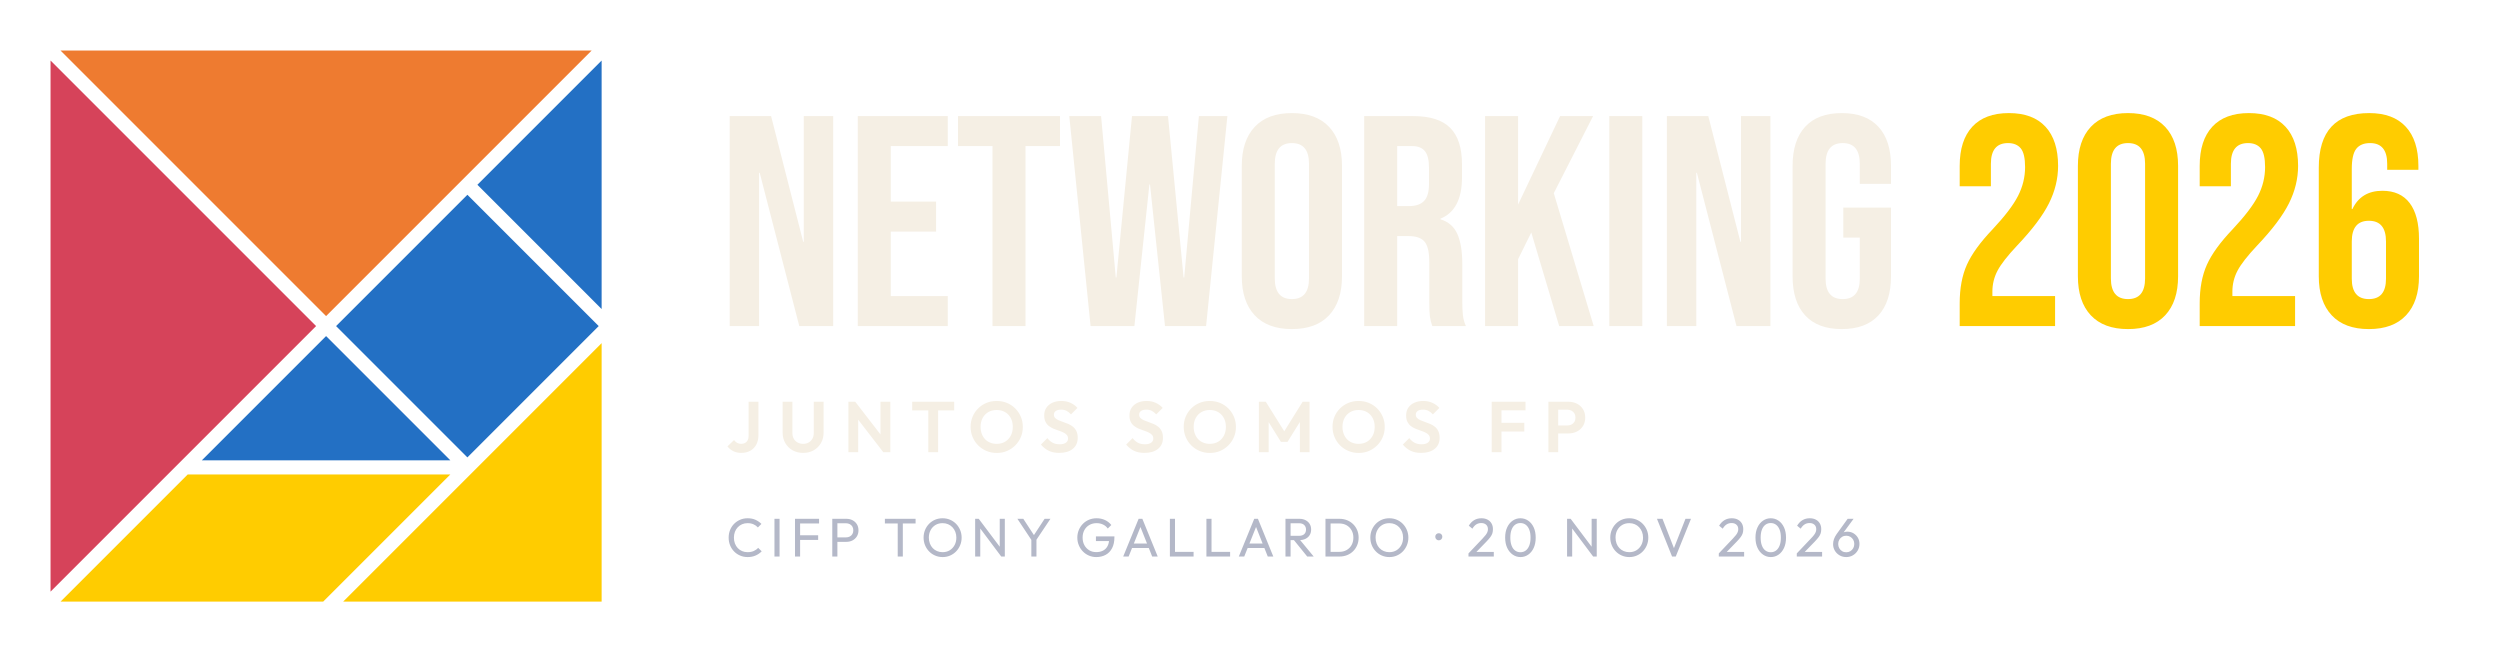
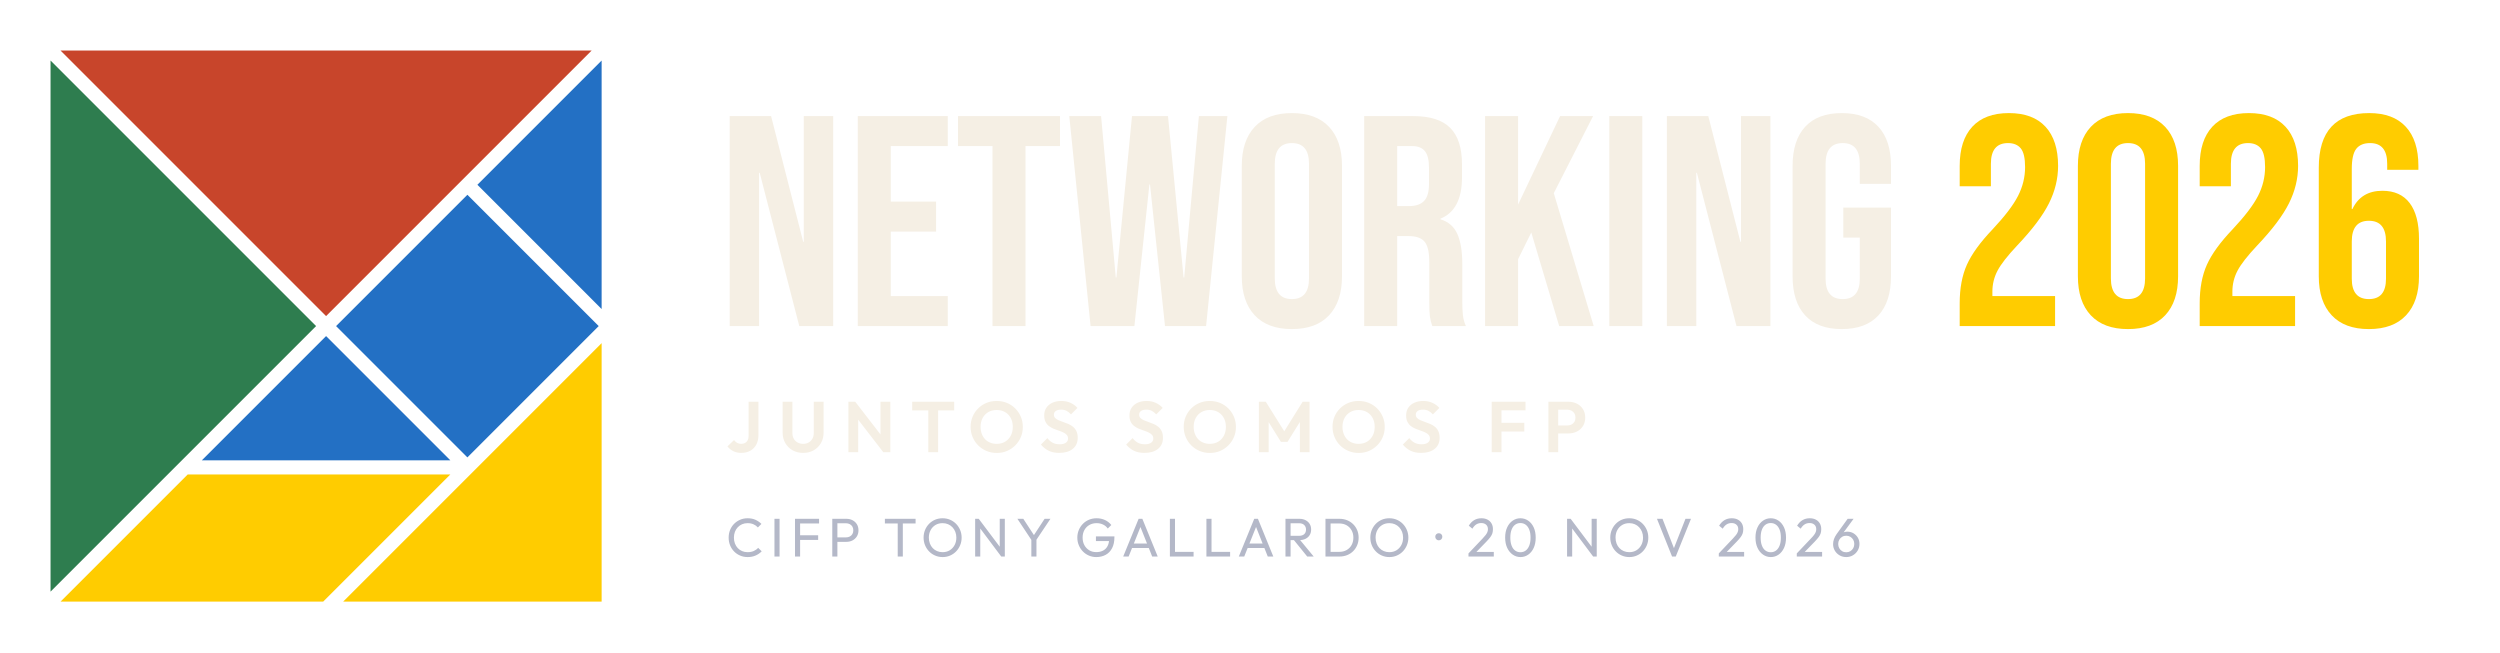
<svg xmlns="http://www.w3.org/2000/svg" viewBox="0 0 1150 300" role="img" aria-label="Networking 2026 — Juntos somos FP">
  <g transform="translate(20 20) scale(0.65)">
-     <polygon points="12.07,5 387.93,5 200,192.93" fill="#ee7b30" data-pieza="ideas" />
-     <polygon points="5,12.07 192.93,200 5,387.93" fill="#d6435a" data-pieza="proyectos" />
+     <polygon points="12.07,5 387.93,5 200,192.93" fill="#c8452b" data-pieza="ideas" />
+     <polygon points="5,12.07 192.93,200 5,387.93" fill="#2e7d4f" data-pieza="proyectos" />
    <polygon points="395,12.07 395,187.93 307.07,100" fill="#2370c4" data-pieza="territorio" />
    <polygon points="207.07,200 300,107.07 392.93,200 300,292.93" fill="#2370c4" data-pieza="conexiones" />
    <polygon points="200,207.07 287.93,295 112.07,295" fill="#2370c4" data-pieza="personas" />
    <polygon points="12.07,395 102.07,305 287.93,305 197.93,395" fill="#ffcc00" data-pieza="futuro" />
    <polygon points="395,212.07 395,395 212.07,395" fill="#ffcc00" data-pieza="empresa" />
  </g>
  <path fill="#f5efe4" d="M335.66 150L335.66 53.40L354.70 53.40L369.47 111.22L369.74 111.22L369.74 53.40L383.27 53.40L383.27 150L367.67 150L349.46 79.48L349.18 79.48L349.18 150L335.66 150ZM394.58 150L394.58 53.40L435.98 53.40L435.98 67.20L409.76 67.20L409.76 92.73L430.60 92.73L430.60 106.53L409.76 106.53L409.76 136.20L435.98 136.20L435.98 150L394.58 150ZM456.55 150L456.55 67.20L440.68 67.20L440.68 53.40L487.60 53.40L487.60 67.20L471.73 67.20L471.73 150L456.55 150ZM501.67 150L491.87 53.40L506.50 53.40L513.26 127.64L513.54 127.64L520.72 53.40L537.28 53.40L544.45 127.64L544.73 127.64L551.49 53.40L564.60 53.40L554.80 150L535.90 150L529.00 84.86L528.72 84.86L521.82 150L501.67 150ZM594.27 151.38Q583.09 151.38 577.16 145.03Q571.22 138.68 571.22 127.09L571.22 127.09L571.22 76.31Q571.22 64.72 577.16 58.37Q583.09 52.02 594.27 52.02L594.27 52.02Q605.45 52.02 611.38 58.37Q617.32 64.72 617.32 76.31L617.32 76.31L617.32 127.09Q617.32 138.68 611.38 145.03Q605.45 151.38 594.27 151.38L594.27 151.38ZM594.27 137.58Q602.14 137.58 602.14 128.06L602.14 128.06L602.14 75.34Q602.14 65.82 594.27 65.82L594.27 65.82Q586.40 65.82 586.40 75.34L586.40 75.34L586.40 128.06Q586.40 137.58 594.27 137.58L594.27 137.58ZM627.53 150L627.53 53.40L650.02 53.40Q661.75 53.40 667.13 58.85Q672.52 64.30 672.52 75.62L672.52 75.62L672.52 81.55Q672.52 96.59 662.58 100.60L662.58 100.60L662.58 100.87Q668.10 102.53 670.38 107.63Q672.65 112.74 672.65 121.30L672.65 121.30L672.65 138.27Q672.65 142.41 672.93 144.96Q673.21 147.52 674.31 150L674.31 150L658.85 150Q658.03 147.65 657.75 145.58Q657.47 143.51 657.47 138.13L657.47 138.13L657.47 120.47Q657.47 113.84 655.34 111.22Q653.20 108.60 647.95 108.60L647.95 108.60L642.71 108.60L642.71 150L627.53 150ZM642.71 94.80L648.23 94.80Q652.78 94.80 655.06 92.45Q657.34 90.11 657.34 84.59L657.34 84.59L657.34 77.14Q657.34 71.89 655.47 69.55Q653.61 67.20 649.61 67.20L649.61 67.20L642.71 67.20L642.71 94.80ZM683.14 150L683.14 53.40L698.32 53.40L698.32 94.11L717.64 53.40L732.82 53.40L714.74 88.87L733.10 150L717.23 150L704.39 106.94L698.32 119.23L698.32 150L683.14 150ZM740.27 150L740.27 53.40L755.45 53.40L755.45 150L740.27 150ZM766.77 150L766.77 53.40L785.81 53.40L800.58 111.22L800.86 111.22L800.86 53.40L814.38 53.40L814.38 150L798.79 150L780.57 79.48L780.29 79.48L780.29 150L766.77 150ZM847.22 151.38Q836.18 151.38 830.39 145.10Q824.59 138.82 824.59 127.09L824.59 127.09L824.59 76.31Q824.59 64.58 830.39 58.30Q836.18 52.02 847.22 52.02L847.22 52.02Q858.26 52.02 864.06 58.30Q869.86 64.58 869.86 76.31L869.86 76.31L869.86 84.59L855.50 84.59L855.50 75.34Q855.50 65.82 847.64 65.82L847.64 65.82Q839.77 65.82 839.77 75.34L839.77 75.34L839.77 128.20Q839.77 137.58 847.64 137.58L847.64 137.58Q855.50 137.58 855.50 128.20L855.50 128.20L855.50 109.29L847.91 109.29L847.91 95.49L869.86 95.49L869.86 127.09Q869.86 138.82 864.06 145.10Q858.26 151.38 847.22 151.38L847.22 151.38Z" />
  <path fill="#ffcc00" d="M901.46 150L901.46 139.51Q901.46 129.16 904.77 121.78Q908.08 114.40 916.64 105.43L916.64 105.43Q925.06 96.46 928.30 90.11Q931.54 83.76 931.54 76.86L931.54 76.86Q931.54 70.65 929.54 68.23Q927.54 65.82 923.68 65.82L923.68 65.82Q915.81 65.82 915.81 75.34L915.81 75.34L915.81 85.69L901.46 85.69L901.46 76.31Q901.46 64.58 907.25 58.30Q913.05 52.02 924.09 52.02L924.09 52.02Q935.13 52.02 940.93 58.30Q946.72 64.58 946.72 76.31L946.72 76.31Q946.72 85.14 942.51 93.56Q938.30 101.98 927.95 112.88L927.95 112.88Q921.19 120.05 918.85 124.54Q916.50 129.02 916.50 134.13L916.50 134.13L916.50 136.20L945.34 136.20L945.34 150L901.46 150ZM978.88 151.38Q967.70 151.38 961.76 145.03Q955.83 138.68 955.83 127.09L955.83 127.09L955.83 76.31Q955.83 64.72 961.76 58.37Q967.70 52.02 978.88 52.02L978.88 52.02Q990.05 52.02 995.99 58.37Q1001.92 64.72 1001.92 76.31L1001.92 76.31L1001.92 127.09Q1001.92 138.68 995.99 145.03Q990.05 151.38 978.88 151.38L978.88 151.38ZM978.88 137.58Q986.74 137.58 986.74 128.06L986.74 128.06L986.74 75.34Q986.74 65.82 978.88 65.82L978.88 65.82Q971.01 65.82 971.01 75.34L971.01 75.34L971.01 128.06Q971.01 137.58 978.88 137.58L978.88 137.58ZM1011.86 150L1011.86 139.51Q1011.86 129.16 1015.17 121.78Q1018.48 114.40 1027.04 105.43L1027.04 105.43Q1035.46 96.46 1038.70 90.11Q1041.94 83.76 1041.94 76.86L1041.94 76.86Q1041.94 70.65 1039.94 68.23Q1037.94 65.82 1034.08 65.82L1034.08 65.82Q1026.21 65.82 1026.21 75.34L1026.21 75.34L1026.21 85.69L1011.86 85.69L1011.86 76.31Q1011.86 64.58 1017.65 58.30Q1023.45 52.02 1034.49 52.02L1034.49 52.02Q1045.53 52.02 1051.33 58.30Q1057.12 64.58 1057.12 76.31L1057.12 76.31Q1057.12 85.14 1052.91 93.56Q1048.70 101.98 1038.35 112.88L1038.35 112.88Q1031.59 120.05 1029.25 124.54Q1026.90 129.02 1026.90 134.13L1026.90 134.13L1026.90 136.20L1055.74 136.20L1055.74 150L1011.86 150ZM1089.69 151.38Q1078.51 151.38 1072.58 145.03Q1066.64 138.68 1066.64 127.09L1066.64 127.09L1066.64 77.14Q1066.64 52.02 1089.83 52.02L1089.83 52.02Q1100.87 52.02 1106.66 58.30Q1112.46 64.58 1112.46 76.31L1112.46 76.31L1112.46 78.10L1098.11 78.10L1098.11 75.34Q1098.11 65.82 1090.24 65.82L1090.24 65.82Q1085.96 65.82 1083.89 68.44Q1081.82 71.06 1081.82 77.69L1081.82 77.69L1081.82 96.18L1082.10 96.18Q1086.10 87.76 1095.90 87.76L1095.90 87.76Q1104.18 87.76 1108.46 93.42Q1112.74 99.08 1112.74 109.84L1112.74 109.84L1112.74 127.09Q1112.74 138.68 1106.80 145.03Q1100.87 151.38 1089.69 151.38L1089.69 151.38ZM1089.69 137.58Q1097.56 137.58 1097.56 128.20L1097.56 128.20L1097.56 111.08Q1097.56 101.56 1089.69 101.56L1089.69 101.56Q1081.82 101.56 1081.82 111.08L1081.82 111.08L1081.82 128.20Q1081.82 137.58 1089.69 137.58L1089.69 137.58Z" />
  <path fill="#f5efe4" d="M341.00 208.33L341.00 208.33Q338.88 208.33 337.28 207.52Q335.68 206.71 334.63 205.33L334.63 205.33L337.66 202.42Q338.26 203.28 339.10 203.73Q339.94 204.17 340.96 204.17L340.96 204.17Q341.99 204.17 342.76 203.74Q343.54 203.31 343.95 202.49Q344.36 201.66 344.36 200.48L344.36 200.48L344.36 184.80L348.88 184.80L348.88 200.21Q348.88 202.65 347.91 204.49Q346.94 206.32 345.17 207.32Q343.40 208.33 341.00 208.33ZM369.45 208.33L369.45 208.33Q366.71 208.33 364.58 207.13Q362.45 205.92 361.23 203.81Q360.01 201.70 360.01 199.02L360.01 199.02L360.01 184.80L364.50 184.80L364.50 199.16Q364.50 200.71 365.14 201.83Q365.78 202.95 366.92 203.56Q368.06 204.17 369.45 204.17L369.45 204.17Q370.86 204.17 371.95 203.56Q373.04 202.95 373.69 201.83Q374.33 200.71 374.33 199.19L374.33 199.19L374.33 184.80L378.85 184.80L378.85 199.06Q378.85 201.73 377.63 203.83Q376.41 205.92 374.31 207.13Q372.22 208.33 369.45 208.33ZM394.76 208L390.27 208L390.27 184.80L393.41 184.80L394.76 189.29L394.76 208ZM407.17 202.62L406.31 208L392.55 190.18L393.41 184.80L407.17 202.62ZM409.55 208L406.31 208L405.02 203.64L405.02 184.80L409.55 184.80L409.55 208ZM431.53 208L427.01 208L427.01 185.30L431.53 185.30L431.53 208ZM438.92 188.79L419.61 188.79L419.61 184.80L438.92 184.80L438.92 188.79ZM458.52 208.36L458.52 208.36Q455.98 208.36 453.79 207.44Q451.59 206.51 449.96 204.88Q448.33 203.25 447.40 201.05Q446.48 198.86 446.48 196.35L446.48 196.35Q446.48 193.84 447.39 191.68Q448.29 189.52 449.93 187.89Q451.56 186.25 453.74 185.35Q455.92 184.44 458.46 184.44L458.46 184.44Q461.03 184.44 463.21 185.35Q465.39 186.25 467.02 187.89Q468.66 189.52 469.58 191.70Q470.50 193.88 470.50 196.38L470.50 196.38Q470.50 198.89 469.58 201.07Q468.66 203.25 467.02 204.88Q465.39 206.51 463.23 207.44Q461.07 208.36 458.52 208.36ZM458.46 204.17L458.46 204.17Q460.70 204.17 462.35 203.18Q464.00 202.19 464.94 200.44Q465.88 198.69 465.88 196.35L465.88 196.35Q465.88 194.63 465.36 193.22Q464.83 191.80 463.84 190.76Q462.85 189.72 461.49 189.16Q460.14 188.60 458.46 188.60L458.46 188.60Q456.28 188.60 454.61 189.57Q452.95 190.54 452.01 192.29Q451.07 194.04 451.07 196.35L451.07 196.35Q451.07 198.10 451.61 199.55Q452.16 201.00 453.13 202.03Q454.10 203.05 455.47 203.61Q456.84 204.17 458.46 204.17ZM487.24 208.33L487.24 208.33Q484.43 208.33 482.44 207.37Q480.44 206.42 478.82 204.50L478.82 204.50L481.79 201.53Q482.82 202.88 484.17 203.63Q485.52 204.37 487.47 204.37L487.47 204.37Q489.22 204.37 490.26 203.68Q491.30 202.98 491.30 201.76L491.30 201.76Q491.30 200.71 490.70 200.05Q490.11 199.39 489.14 198.93Q488.16 198.46 486.99 198.08Q485.82 197.70 484.65 197.21Q483.48 196.71 482.50 195.97Q481.53 195.23 480.94 194.06Q480.34 192.89 480.34 191.10L480.34 191.10Q480.34 188.99 481.36 187.51Q482.39 186.02 484.17 185.23Q485.95 184.44 488.20 184.44L488.20 184.44Q490.57 184.44 492.49 185.33Q494.40 186.22 495.62 187.64L495.62 187.64L492.65 190.61Q491.63 189.49 490.56 188.96Q489.48 188.43 488.13 188.43L488.13 188.43Q486.58 188.43 485.69 189.03Q484.80 189.62 484.80 190.74L484.80 190.74Q484.80 191.70 485.39 192.29Q485.98 192.89 486.96 193.31Q487.93 193.74 489.10 194.14Q490.27 194.54 491.45 195.03Q492.62 195.53 493.59 196.32Q494.56 197.11 495.16 198.35Q495.75 199.59 495.75 201.40L495.75 201.40Q495.75 204.63 493.48 206.48Q491.20 208.33 487.24 208.33ZM526.45 208.33L526.45 208.33Q523.65 208.33 521.65 207.37Q519.65 206.42 518.04 204.50L518.04 204.50L521.01 201.53Q522.03 202.88 523.38 203.63Q524.74 204.37 526.68 204.37L526.68 204.37Q528.43 204.37 529.47 203.68Q530.51 202.98 530.51 201.76L530.51 201.76Q530.51 200.71 529.92 200.05Q529.32 199.39 528.35 198.93Q527.38 198.46 526.20 198.08Q525.03 197.70 523.86 197.21Q522.69 196.71 521.72 195.97Q520.74 195.23 520.15 194.06Q519.55 192.89 519.55 191.10L519.55 191.10Q519.55 188.99 520.58 187.51Q521.60 186.02 523.38 185.23Q525.16 184.44 527.41 184.44L527.41 184.44Q529.78 184.44 531.70 185.33Q533.61 186.22 534.83 187.64L534.83 187.64L531.86 190.61Q530.84 189.49 529.77 188.96Q528.69 188.43 527.34 188.43L527.34 188.43Q525.79 188.43 524.90 189.03Q524.01 189.62 524.01 190.74L524.01 190.74Q524.01 191.70 524.60 192.29Q525.20 192.89 526.17 193.31Q527.14 193.74 528.32 194.14Q529.49 194.54 530.66 195.03Q531.83 195.53 532.80 196.32Q533.78 197.11 534.37 198.35Q534.96 199.59 534.96 201.40L534.96 201.40Q534.96 204.63 532.69 206.48Q530.41 208.33 526.45 208.33ZM556.55 208.36L556.55 208.36Q554.01 208.36 551.82 207.44Q549.62 206.51 547.99 204.88Q546.35 203.25 545.43 201.05Q544.51 198.86 544.51 196.35L544.51 196.35Q544.51 193.84 545.41 191.68Q546.32 189.52 547.95 187.89Q549.59 186.25 551.77 185.35Q553.94 184.44 556.49 184.44L556.49 184.44Q559.06 184.44 561.24 185.35Q563.41 186.25 565.05 187.89Q566.68 189.52 567.61 191.70Q568.53 193.88 568.53 196.38L568.53 196.38Q568.53 198.89 567.61 201.07Q566.68 203.25 565.05 204.88Q563.41 206.51 561.25 207.44Q559.09 208.36 556.55 208.36ZM556.49 204.17L556.49 204.17Q558.73 204.17 560.38 203.18Q562.03 202.19 562.97 200.44Q563.91 198.69 563.91 196.35L563.91 196.35Q563.91 194.63 563.38 193.22Q562.85 191.80 561.86 190.76Q560.87 189.72 559.52 189.16Q558.17 188.60 556.49 188.60L556.49 188.60Q554.31 188.60 552.64 189.57Q550.97 190.54 550.03 192.29Q549.09 194.04 549.09 196.35L549.09 196.35Q549.09 198.10 549.64 199.55Q550.18 201.00 551.16 202.03Q552.13 203.05 553.50 203.61Q554.87 204.17 556.49 204.17ZM583.58 208L579.09 208L579.09 184.80L582.26 184.80L591.67 199.85L589.85 199.85L599.22 184.80L602.39 184.80L602.39 208L597.94 208L597.94 192.49L598.79 192.75L592.26 203.25L589.22 203.25L582.69 192.75L583.58 192.49L583.58 208ZM625.00 208.36L625.00 208.36Q622.46 208.36 620.27 207.44Q618.07 206.51 616.44 204.88Q614.80 203.25 613.88 201.05Q612.96 198.86 612.96 196.35L612.96 196.35Q612.96 193.84 613.86 191.68Q614.77 189.52 616.40 187.89Q618.04 186.25 620.22 185.35Q622.39 184.44 624.93 184.44L624.93 184.44Q627.51 184.44 629.69 185.35Q631.86 186.25 633.50 187.89Q635.13 189.52 636.06 191.70Q636.98 193.88 636.98 196.38L636.98 196.38Q636.98 198.89 636.06 201.07Q635.13 203.25 633.50 204.88Q631.86 206.51 629.70 207.44Q627.54 208.36 625.00 208.36ZM624.93 204.17L624.93 204.17Q627.18 204.17 628.83 203.18Q630.48 202.19 631.42 200.44Q632.36 198.69 632.36 196.35L632.36 196.35Q632.36 194.63 631.83 193.22Q631.30 191.80 630.31 190.76Q629.32 189.72 627.97 189.16Q626.62 188.60 624.93 188.60L624.93 188.60Q622.76 188.60 621.09 189.57Q619.42 190.54 618.48 192.29Q617.54 194.04 617.54 196.35L617.54 196.35Q617.54 198.10 618.09 199.55Q618.63 201.00 619.61 202.03Q620.58 203.05 621.95 203.61Q623.32 204.17 624.93 204.17ZM653.71 208.33L653.71 208.33Q650.91 208.33 648.91 207.37Q646.92 206.42 645.30 204.50L645.30 204.50L648.27 201.53Q649.29 202.88 650.65 203.63Q652.00 204.37 653.95 204.37L653.95 204.37Q655.69 204.37 656.73 203.68Q657.77 202.98 657.77 201.76L657.77 201.76Q657.77 200.71 657.18 200.05Q656.59 199.39 655.61 198.93Q654.64 198.46 653.47 198.08Q652.30 197.70 651.12 197.21Q649.95 196.71 648.98 195.97Q648.01 195.23 647.41 194.06Q646.82 192.89 646.82 191.10L646.82 191.10Q646.82 188.99 647.84 187.51Q648.86 186.02 650.65 185.23Q652.43 184.44 654.67 184.44L654.67 184.44Q657.05 184.44 658.96 185.33Q660.88 186.22 662.10 187.64L662.10 187.64L659.13 190.61Q658.10 189.49 657.03 188.96Q655.96 188.43 654.61 188.43L654.61 188.43Q653.05 188.43 652.16 189.03Q651.27 189.62 651.27 190.74L651.27 190.74Q651.27 191.70 651.87 192.29Q652.46 192.89 653.43 193.31Q654.41 193.74 655.58 194.14Q656.75 194.54 657.92 195.03Q659.09 195.53 660.07 196.32Q661.04 197.11 661.63 198.35Q662.23 199.59 662.23 201.40L662.23 201.40Q662.23 204.63 659.95 206.48Q657.67 208.33 653.71 208.33ZM690.68 208L686.19 208L686.19 184.80L690.68 184.80L690.68 208ZM701.18 198.50L689.49 198.50L689.49 194.50L701.18 194.50L701.18 198.50ZM701.74 188.76L689.49 188.76L689.49 184.80L701.74 184.80L701.74 188.76ZM721.41 199.39L715.57 199.39L715.57 195.72L720.95 195.72Q722.00 195.72 722.86 195.29Q723.72 194.87 724.21 194.06Q724.71 193.25 724.71 192.09L724.71 192.09Q724.71 190.97 724.21 190.15Q723.72 189.32 722.86 188.89Q722.00 188.46 720.95 188.46L720.95 188.46L715.57 188.46L715.57 184.80L721.41 184.80Q723.62 184.80 725.39 185.69Q727.15 186.58 728.17 188.22Q729.20 189.85 729.20 192.09L729.20 192.09Q729.20 194.34 728.17 195.97Q727.15 197.60 725.39 198.50Q723.62 199.39 721.41 199.39L721.41 199.39ZM716.76 208L712.27 208L712.27 184.80L716.76 184.80L716.76 208Z" />
  <path fill="#b4b8c8" d="M343.93 256.25L343.93 256.25Q342.05 256.25 340.45 255.56Q338.85 254.88 337.66 253.65Q336.48 252.43 335.82 250.80Q335.18 249.18 335.18 247.32L335.18 247.32Q335.18 245.45 335.82 243.82Q336.48 242.20 337.66 240.99Q338.85 239.78 340.44 239.09Q342.02 238.40 343.90 238.40L343.90 238.40Q345.95 238.40 347.50 239.10Q349.05 239.80 350.25 241L350.25 241L348.63 242.63Q347.80 241.70 346.61 241.18Q345.43 240.65 343.90 240.65L343.90 240.65Q342.52 240.65 341.38 241.14Q340.23 241.63 339.38 242.53Q338.52 243.43 338.06 244.65Q337.60 245.88 337.60 247.32L337.60 247.32Q337.60 248.78 338.06 250Q338.52 251.22 339.38 252.13Q340.23 253.03 341.38 253.51Q342.52 254 343.90 254L343.90 254Q345.52 254 346.73 253.46Q347.93 252.93 348.75 252L348.75 252L350.38 253.60Q349.18 254.85 347.56 255.55Q345.95 256.25 343.93 256.25ZM358.60 256L356.25 256L356.25 238.65L358.60 238.65L358.60 256ZM368.05 256L365.70 256L365.70 238.65L368.05 238.65L368.05 256ZM376.35 248.38L367.30 248.38L367.30 246.22L376.35 246.22L376.35 248.38ZM376.77 240.80L367.30 240.80L367.30 238.65L376.77 238.65L376.77 240.80ZM389.30 249.25L384.42 249.25L384.42 247.20L389.15 247.20Q390.12 247.20 390.89 246.80Q391.65 246.40 392.09 245.68Q392.52 244.95 392.52 243.95L392.52 243.95Q392.52 242.95 392.09 242.22Q391.65 241.50 390.89 241.10Q390.12 240.70 389.15 240.70L389.15 240.70L384.42 240.70L384.42 238.65L389.30 238.65Q390.90 238.65 392.16 239.30Q393.42 239.95 394.16 241.14Q394.90 242.32 394.90 243.95L394.90 243.95Q394.90 245.55 394.16 246.74Q393.42 247.93 392.16 248.59Q390.90 249.25 389.30 249.25L389.30 249.25ZM385.20 256L382.85 256L382.85 238.65L385.20 238.65L385.20 256ZM415.30 256L412.95 256L412.95 239.15L415.30 239.15L415.30 256ZM421.17 240.80L407.05 240.80L407.05 238.65L421.17 238.65L421.17 240.80ZM433.62 256.25L433.62 256.25Q431.77 256.25 430.17 255.56Q428.57 254.88 427.37 253.64Q426.17 252.40 425.51 250.78Q424.85 249.15 424.85 247.30L424.85 247.30Q424.85 245.43 425.51 243.81Q426.17 242.20 427.36 240.97Q428.55 239.75 430.14 239.07Q431.72 238.40 433.57 238.40L433.57 238.40Q435.42 238.40 437.01 239.07Q438.60 239.75 439.80 240.97Q441.00 242.20 441.67 243.82Q442.35 245.45 442.35 247.32L442.35 247.32Q442.35 249.18 441.67 250.80Q441.00 252.43 439.81 253.65Q438.62 254.88 437.04 255.56Q435.45 256.25 433.62 256.25ZM433.57 254L433.57 254Q435.45 254 436.86 253.14Q438.27 252.28 439.10 250.76Q439.92 249.25 439.92 247.30L439.92 247.30Q439.92 245.85 439.45 244.64Q438.97 243.43 438.12 242.53Q437.27 241.63 436.12 241.14Q434.97 240.65 433.57 240.65L433.57 240.65Q431.72 240.65 430.31 241.50Q428.90 242.35 428.09 243.85Q427.27 245.35 427.27 247.30L427.27 247.30Q427.27 248.75 427.74 249.99Q428.20 251.22 429.04 252.11Q429.87 253 431.04 253.50Q432.20 254 433.57 254ZM450.92 256L448.57 256L448.57 238.65L450.22 238.65L450.92 241.38L450.92 256ZM460.90 252.85L460.57 256L449.92 241.78L450.22 238.65L460.90 252.85ZM462.22 256L460.57 256L459.88 253.43L459.88 238.65L462.22 238.65L462.22 256ZM476.32 248.95L474.82 248.95L468 238.65L470.72 238.65L476.22 247.07L475 247.07L480.52 238.65L483.20 238.65L476.32 248.95ZM476.77 256L474.42 256L474.42 247.40L476.77 247.40L476.77 256ZM504.30 256.25L504.30 256.25Q502.47 256.25 500.89 255.56Q499.30 254.88 498.11 253.65Q496.92 252.43 496.25 250.80Q495.57 249.18 495.57 247.30L495.57 247.30Q495.57 245.43 496.25 243.81Q496.92 242.20 498.13 240.97Q499.32 239.75 500.94 239.07Q502.55 238.40 504.45 238.40L504.45 238.40Q506.52 238.40 508.27 239.20Q510.02 240 511.20 241.50L511.20 241.50L509.57 243.13Q508.75 241.93 507.40 241.29Q506.05 240.65 504.45 240.65L504.45 240.65Q502.55 240.65 501.09 241.50Q499.63 242.35 498.81 243.85Q498 245.35 498 247.30L498 247.30Q498 249.28 498.82 250.78Q499.65 252.28 501.05 253.13Q502.45 253.97 504.25 253.97L504.25 253.97Q506.07 253.97 507.41 253.28Q508.75 252.57 509.47 251.21Q510.20 249.85 510.20 247.88L510.20 247.88L511.63 248.90L504.13 248.90L504.13 246.75L512.63 246.75L512.63 247.10Q512.63 250.13 511.56 252.16Q510.50 254.20 508.61 255.22Q506.72 256.25 504.30 256.25ZM519.17 256L516.67 256L523.77 238.65L525.48 238.65L532.55 256L530 256L524.17 241.32L525.05 241.32L519.17 256ZM529.17 252.07L520.05 252.07L520.05 250.03L529.17 250.03L529.17 252.07ZM540.50 256L538.15 256L538.15 238.65L540.50 238.65L540.50 256ZM549.05 256L539.75 256L539.75 253.85L549.05 253.85L549.05 256ZM557.30 256L554.95 256L554.95 238.65L557.30 238.65L557.30 256ZM565.85 256L556.55 256L556.55 253.85L565.85 253.85L565.85 256ZM572.35 256L569.85 256L576.95 238.65L578.65 238.65L585.72 256L583.17 256L577.35 241.32L578.22 241.32L572.35 256ZM582.35 252.07L573.22 252.07L573.22 250.03L582.35 250.03L582.35 252.07ZM597.70 248.45L592.90 248.45L592.90 246.47L597.60 246.47Q599.12 246.47 599.95 245.70Q600.77 244.93 600.77 243.60L600.77 243.60Q600.77 242.35 599.96 241.53Q599.15 240.70 597.62 240.70L597.62 240.70L592.90 240.70L592.90 238.65L597.70 238.65Q599.35 238.65 600.57 239.29Q601.80 239.93 602.46 241.03Q603.12 242.13 603.12 243.55L603.12 243.55Q603.12 245.03 602.46 246.13Q601.80 247.22 600.57 247.84Q599.35 248.45 597.70 248.45L597.70 248.45ZM593.67 256L591.32 256L591.32 238.65L593.67 238.65L593.67 256ZM604.30 256L601.32 256L595.02 248.22L597.25 247.45L604.30 256ZM616.20 256L611.27 256L611.27 253.85L616.10 253.85Q618.02 253.85 619.47 253.01Q620.92 252.18 621.74 250.70Q622.55 249.22 622.55 247.30L622.55 247.30Q622.55 245.40 621.72 243.93Q620.90 242.45 619.45 241.63Q618.00 240.80 616.10 240.80L616.10 240.80L611.30 240.80L611.30 238.65L616.15 238.65Q618.05 238.65 619.66 239.30Q621.27 239.95 622.46 241.13Q623.65 242.30 624.31 243.88Q624.97 245.45 624.97 247.32L624.97 247.32Q624.97 249.18 624.31 250.76Q623.65 252.35 622.47 253.53Q621.30 254.70 619.69 255.35Q618.07 256 616.20 256L616.20 256ZM612.07 256L609.72 256L609.72 238.65L612.07 238.65L612.07 256ZM639.12 256.25L639.12 256.25Q637.27 256.25 635.67 255.56Q634.07 254.88 632.87 253.64Q631.67 252.40 631.01 250.78Q630.35 249.15 630.35 247.30L630.35 247.30Q630.35 245.43 631.01 243.81Q631.67 242.20 632.86 240.97Q634.05 239.75 635.64 239.07Q637.22 238.40 639.07 238.40L639.07 238.40Q640.92 238.40 642.51 239.07Q644.10 239.75 645.30 240.97Q646.50 242.20 647.17 243.82Q647.85 245.45 647.85 247.32L647.85 247.32Q647.85 249.18 647.17 250.80Q646.50 252.43 645.31 253.65Q644.12 254.88 642.54 255.56Q640.95 256.25 639.12 256.25ZM639.07 254L639.07 254Q640.95 254 642.36 253.14Q643.77 252.28 644.60 250.76Q645.42 249.25 645.42 247.30L645.42 247.30Q645.42 245.85 644.95 244.64Q644.47 243.43 643.62 242.53Q642.77 241.63 641.62 241.14Q640.47 240.65 639.07 240.65L639.07 240.65Q637.22 240.65 635.81 241.50Q634.40 242.35 633.59 243.85Q632.77 245.35 632.77 247.30L632.77 247.30Q632.77 248.75 633.24 249.99Q633.70 251.22 634.54 252.11Q635.37 253 636.54 253.50Q637.70 254 639.07 254ZM661.85 248.55L661.85 248.55Q661.15 248.55 660.69 248.06Q660.22 247.57 660.22 246.90L660.22 246.90Q660.22 246.20 660.69 245.74Q661.15 245.28 661.85 245.28L661.85 245.28Q662.55 245.28 663.01 245.74Q663.47 246.20 663.47 246.90L663.47 246.90Q663.47 247.57 663.01 248.06Q662.55 248.55 661.85 248.55ZM678.55 254.50L675.50 254.57L681.90 247.82Q682.87 246.82 683.42 246.09Q683.97 245.35 684.21 244.72Q684.45 244.10 684.45 243.43L684.45 243.43Q684.45 242.10 683.60 241.35Q682.75 240.60 681.40 240.60L681.40 240.60Q680.07 240.60 679.07 241.24Q678.07 241.88 677.30 243.20L677.30 243.20L675.65 241.82Q676.67 240.13 678.12 239.26Q679.57 238.40 681.47 238.40L681.47 238.40Q683.07 238.40 684.26 239.03Q685.45 239.65 686.10 240.78Q686.75 241.90 686.75 243.40L686.75 243.40Q686.75 244.47 686.49 245.32Q686.22 246.18 685.56 247.06Q684.90 247.95 683.72 249.18L683.72 249.18L678.55 254.50ZM687.15 256L675.50 256L675.50 254.57L677.50 253.90L687.15 253.90L687.15 256ZM699.45 256.25L699.45 256.25Q697.50 256.25 695.89 255.15Q694.27 254.05 693.32 252.04Q692.37 250.03 692.37 247.30L692.37 247.30Q692.37 244.57 693.31 242.57Q694.25 240.57 695.85 239.49Q697.45 238.40 699.37 238.40L699.37 238.40Q701.35 238.40 702.95 239.49Q704.55 240.57 705.49 242.57Q706.42 244.57 706.42 247.32L706.42 247.32Q706.42 250.05 705.49 252.06Q704.55 254.07 702.96 255.16Q701.37 256.25 699.45 256.25ZM699.40 254.03L699.40 254.03Q700.77 254.03 701.81 253.26Q702.85 252.50 703.45 251Q704.05 249.50 704.05 247.30L704.05 247.30Q704.05 245.10 703.45 243.61Q702.85 242.13 701.80 241.36Q700.75 240.60 699.37 240.60L699.37 240.60Q698.02 240.60 696.97 241.36Q695.92 242.13 695.34 243.61Q694.75 245.10 694.75 247.30L694.75 247.30Q694.75 249.50 695.34 251Q695.92 252.50 696.97 253.26Q698.02 254.03 699.40 254.03ZM723.20 256L720.85 256L720.85 238.65L722.50 238.65L723.20 241.38L723.20 256ZM733.17 252.85L732.85 256L722.20 241.78L722.50 238.65L733.17 252.85ZM734.50 256L732.85 256L732.15 253.43L732.15 238.65L734.50 238.65L734.50 256ZM749.50 256.25L749.50 256.25Q747.65 256.25 746.05 255.56Q744.45 254.88 743.25 253.64Q742.05 252.40 741.39 250.78Q740.72 249.15 740.72 247.30L740.72 247.30Q740.72 245.43 741.39 243.81Q742.05 242.20 743.24 240.97Q744.42 239.75 746.01 239.07Q747.60 238.40 749.45 238.40L749.45 238.40Q751.30 238.40 752.89 239.07Q754.47 239.75 755.67 240.97Q756.87 242.20 757.55 243.82Q758.22 245.45 758.22 247.32L758.22 247.32Q758.22 249.18 757.55 250.80Q756.87 252.43 755.69 253.65Q754.50 254.88 752.91 255.56Q751.32 256.25 749.50 256.25ZM749.45 254L749.45 254Q751.32 254 752.74 253.14Q754.15 252.28 754.97 250.76Q755.80 249.25 755.80 247.30L755.80 247.30Q755.80 245.85 755.32 244.64Q754.85 243.43 754.00 242.53Q753.15 241.63 752.00 241.14Q750.85 240.65 749.45 240.65L749.45 240.65Q747.60 240.65 746.19 241.50Q744.77 242.35 743.96 243.85Q743.15 245.35 743.15 247.30L743.15 247.30Q743.15 248.75 743.61 249.99Q744.07 251.22 744.91 252.11Q745.75 253 746.91 253.50Q748.07 254 749.45 254ZM770.85 256L769.15 256L762.20 238.65L764.75 238.65L770.47 253.32L769.55 253.32L775.32 238.65L777.85 238.65L770.85 256ZM793.70 254.50L790.65 254.57L797.05 247.82Q798.02 246.82 798.57 246.09Q799.12 245.35 799.36 244.72Q799.60 244.10 799.60 243.43L799.60 243.43Q799.60 242.10 798.75 241.35Q797.90 240.60 796.55 240.60L796.55 240.60Q795.22 240.60 794.22 241.24Q793.22 241.88 792.45 243.20L792.45 243.20L790.80 241.82Q791.82 240.13 793.27 239.26Q794.72 238.40 796.62 238.40L796.62 238.40Q798.22 238.40 799.41 239.03Q800.60 239.65 801.25 240.78Q801.90 241.90 801.90 243.40L801.90 243.40Q801.90 244.47 801.64 245.32Q801.37 246.18 800.71 247.06Q800.05 247.95 798.87 249.18L798.87 249.18L793.70 254.50ZM802.30 256L790.65 256L790.65 254.57L792.65 253.90L802.30 253.90L802.30 256ZM814.60 256.25L814.60 256.25Q812.65 256.25 811.04 255.15Q809.42 254.05 808.47 252.04Q807.52 250.03 807.52 247.30L807.52 247.30Q807.52 244.57 808.46 242.57Q809.40 240.57 811.00 239.49Q812.60 238.40 814.52 238.40L814.52 238.40Q816.50 238.40 818.10 239.49Q819.70 240.57 820.64 242.57Q821.57 244.57 821.57 247.32L821.57 247.32Q821.57 250.05 820.64 252.06Q819.70 254.07 818.11 255.16Q816.52 256.25 814.60 256.25ZM814.55 254.03L814.55 254.03Q815.92 254.03 816.96 253.26Q818.00 252.50 818.60 251Q819.20 249.50 819.20 247.30L819.20 247.30Q819.20 245.10 818.60 243.61Q818.00 242.13 816.95 241.36Q815.90 240.60 814.52 240.60L814.52 240.60Q813.17 240.60 812.12 241.36Q811.07 242.13 810.49 243.61Q809.90 245.10 809.90 247.30L809.90 247.30Q809.90 249.50 810.49 251Q811.07 252.50 812.12 253.26Q813.17 254.03 814.55 254.03ZM829.57 254.50L826.52 254.57L832.92 247.82Q833.90 246.82 834.45 246.09Q835.00 245.35 835.24 244.72Q835.47 244.10 835.47 243.43L835.47 243.43Q835.47 242.10 834.62 241.35Q833.77 240.60 832.42 240.60L832.42 240.60Q831.10 240.60 830.10 241.24Q829.10 241.88 828.32 243.20L828.32 243.20L826.67 241.82Q827.70 240.13 829.15 239.26Q830.60 238.40 832.50 238.40L832.50 238.40Q834.10 238.40 835.29 239.03Q836.47 239.65 837.12 240.78Q837.77 241.90 837.77 243.40L837.77 243.40Q837.77 244.47 837.51 245.32Q837.25 246.18 836.59 247.06Q835.92 247.95 834.75 249.18L834.75 249.18L829.57 254.50ZM838.17 256L826.52 256L826.52 254.57L828.52 253.90L838.17 253.90L838.17 256ZM849.27 256.25L849.27 256.25Q847.55 256.25 846.19 255.45Q844.82 254.65 844.02 253.30Q843.22 251.95 843.22 250.30L843.22 250.30Q843.22 248 844.82 245.72L844.82 245.72L849.92 238.65L852.65 238.65L847.42 245.78L846.57 246.22Q846.87 245.70 847.30 245.34Q847.72 244.97 848.35 244.78Q848.97 244.57 849.82 244.57L849.82 244.57Q851.35 244.57 852.59 245.30Q853.82 246.03 854.59 247.29Q855.35 248.55 855.35 250.22L855.35 250.22Q855.35 251.88 854.54 253.25Q853.72 254.63 852.34 255.44Q850.95 256.25 849.27 256.25ZM849.27 254.05L849.27 254.05Q850.32 254.05 851.16 253.54Q852.00 253.03 852.49 252.16Q852.97 251.30 852.97 250.22L852.97 250.22Q852.97 249.15 852.49 248.29Q852.00 247.43 851.16 246.93Q850.32 246.43 849.27 246.43L849.27 246.43Q848.22 246.43 847.39 246.93Q846.55 247.43 846.06 248.29Q845.57 249.15 845.57 250.22L845.57 250.22Q845.57 251.30 846.06 252.18Q846.55 253.05 847.39 253.55Q848.22 254.05 849.27 254.05Z" />
</svg>
